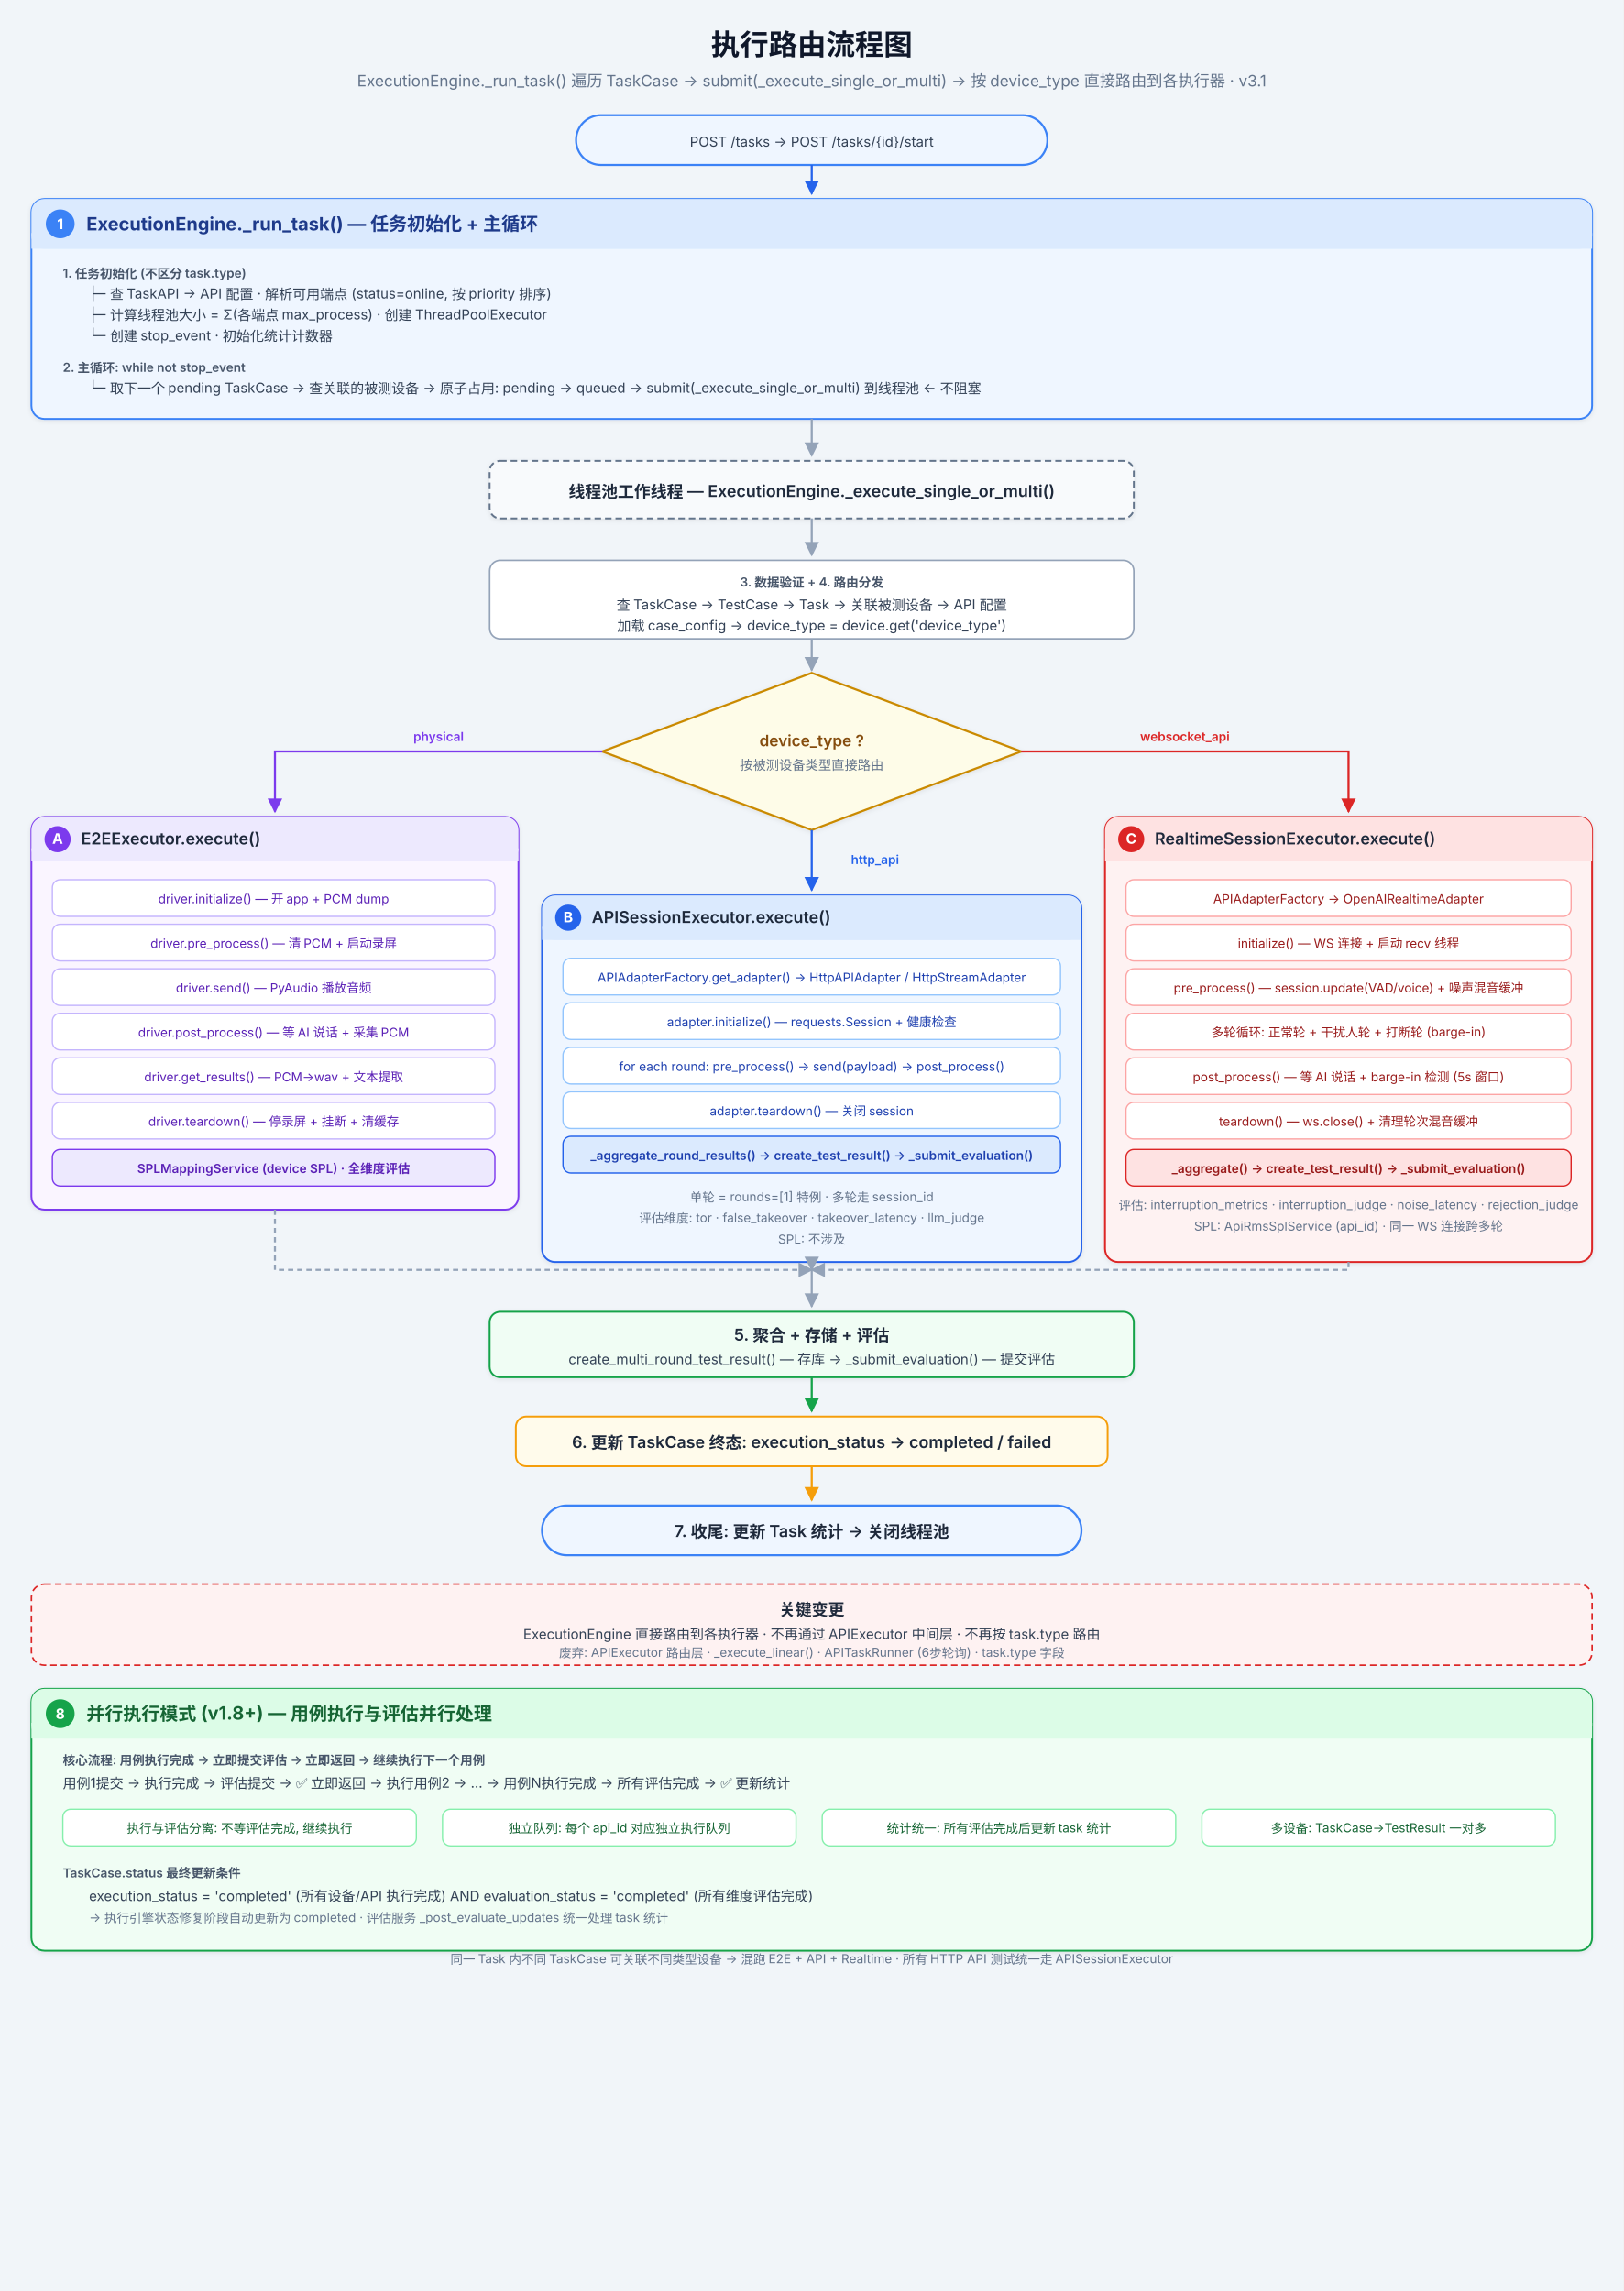
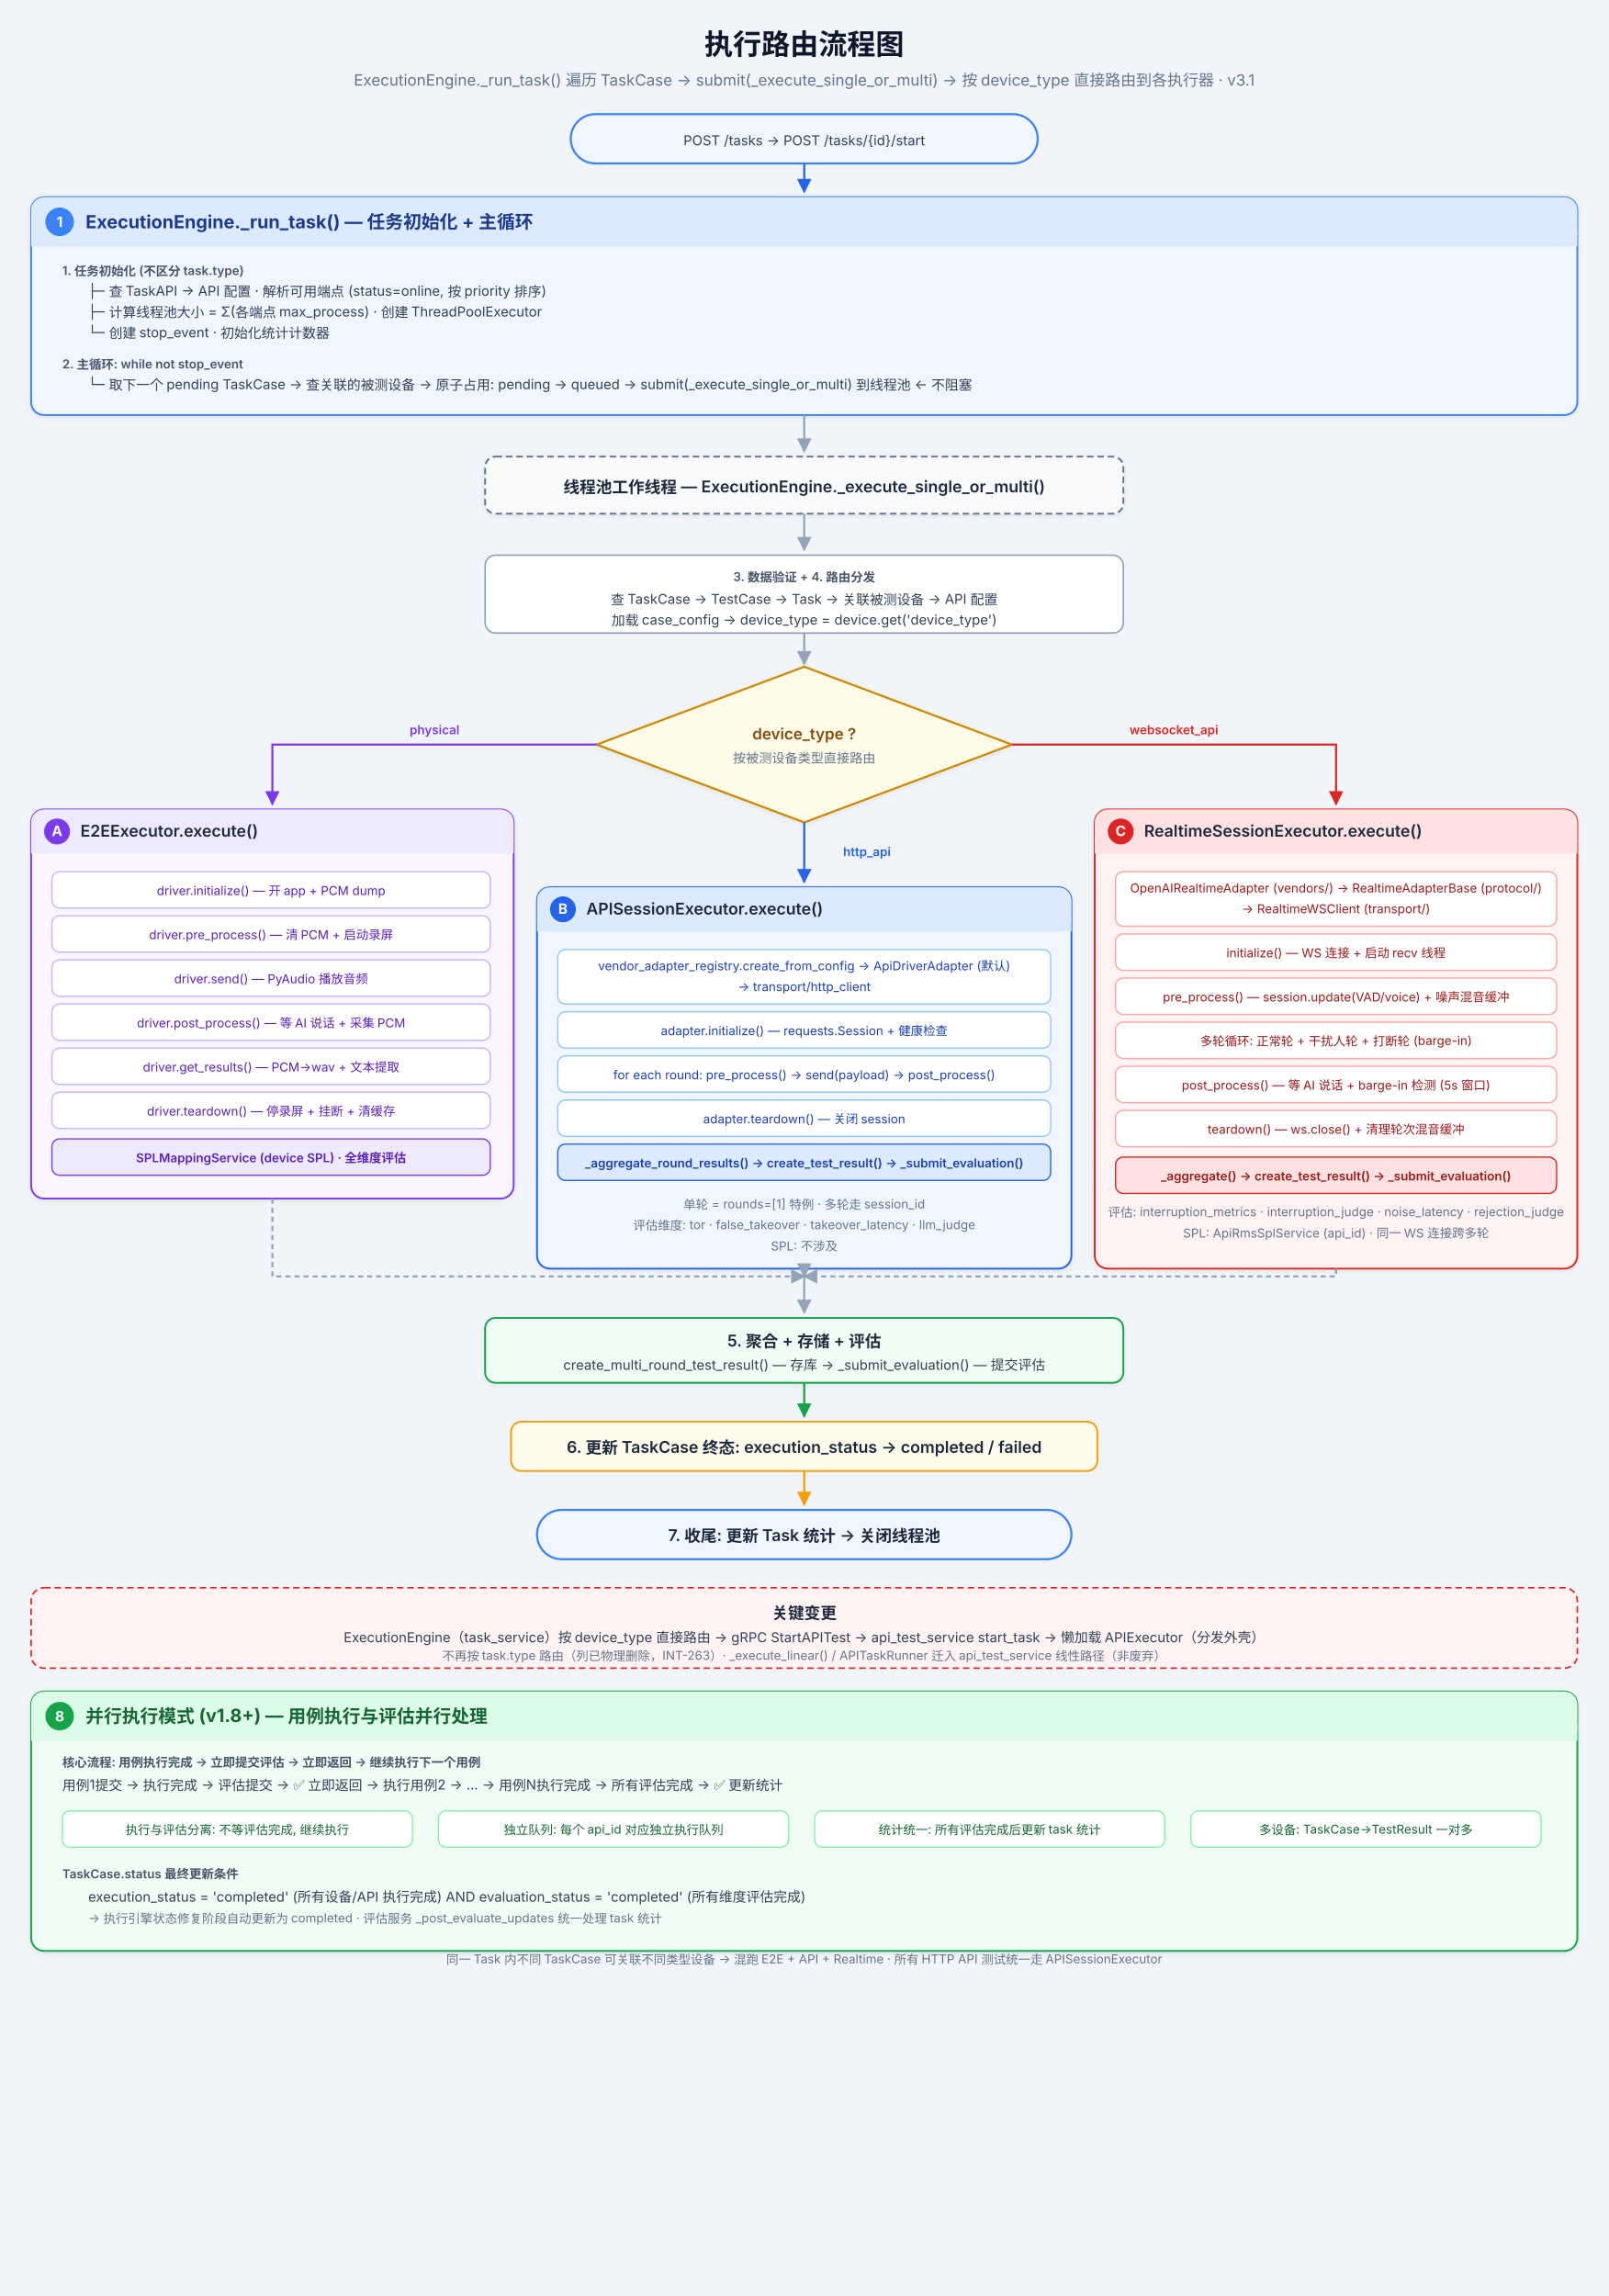
- <svg xmlns="http://www.w3.org/2000/svg" viewBox="0 0 1240 1750" font-family="system-ui, -apple-system, 'Segoe UI', 'Microsoft YaHei', 'PingFang SC', sans-serif">
+ <svg xmlns="http://www.w3.org/2000/svg" viewBox="0 0 1240 1770" font-family="system-ui, -apple-system, 'Segoe UI', 'Microsoft YaHei', 'PingFang SC', sans-serif">
  <defs>
    <marker id="arrow" viewBox="0 0 10 10" refX="9" refY="5" markerWidth="7" markerHeight="7" orient="auto-start-reverse">
      <path d="M0,0 L10,5 L0,10 z" fill="#94a3b8" />
    </marker>
    <marker id="arrowBlue" viewBox="0 0 10 10" refX="9" refY="5" markerWidth="7" markerHeight="7" orient="auto-start-reverse">
      <path d="M0,0 L10,5 L0,10 z" fill="#2563eb" />
    </marker>
    <marker id="arrowRed" viewBox="0 0 10 10" refX="9" refY="5" markerWidth="7" markerHeight="7" orient="auto-start-reverse">
      <path d="M0,0 L10,5 L0,10 z" fill="#dc2626" />
    </marker>
    <marker id="arrowAmber" viewBox="0 0 10 10" refX="9" refY="5" markerWidth="7" markerHeight="7" orient="auto-start-reverse">
      <path d="M0,0 L10,5 L0,10 z" fill="#f59e0b" />
    </marker>
    <marker id="arrowGreen" viewBox="0 0 10 10" refX="9" refY="5" markerWidth="7" markerHeight="7" orient="auto-start-reverse">
      <path d="M0,0 L10,5 L0,10 z" fill="#16a34a" />
    </marker>
    <marker id="arrowViolet" viewBox="0 0 10 10" refX="9" refY="5" markerWidth="7" markerHeight="7" orient="auto-start-reverse">
      <path d="M0,0 L10,5 L0,10 z" fill="#7c3aed" />
    </marker>
    <filter id="softShadow" x="-20%" y="-20%" width="140%" height="140%">
      <feDropShadow dx="0" dy="1" stdDeviation="2" flood-color="#0f172a" flood-opacity="0.08" />
    </filter>
    <style>
      .sec-title { font-size: 14px; font-weight: 700; }
      .flow { stroke: #94a3b8; stroke-width: 1.6; fill: none; marker-end: url(#arrow); }
      .flow-blue { stroke: #2563eb; stroke-width: 1.6; fill: none; marker-end: url(#arrowBlue); }
      .flow-red { stroke: #dc2626; stroke-width: 1.6; fill: none; marker-end: url(#arrowRed); }
      .flow-amber { stroke: #f59e0b; stroke-width: 1.6; fill: none; marker-end: url(#arrowAmber); }
      .flow-green { stroke: #16a34a; stroke-width: 1.6; fill: none; marker-end: url(#arrowGreen); }
      .flow-violet { stroke: #7c3aed; stroke-width: 1.6; fill: none; marker-end: url(#arrowViolet); }
      .box-name { font-size: 12.5px; font-weight: 600; fill: #1e293b; }
      .box-desc { font-size: 10px; fill: #64748b; }
      .note { font-size: 9.5px; fill: #64748b; }
      .body { font-size: 10.5px; fill: #334155; }
      .pill-t { font-size: 10px; font-weight: 600; text-anchor: middle; }
      .chip-t { font-size: 9.5px; text-anchor: middle; }
      .lbl { font-size: 9.5px; font-weight: 600; }
      .num-badge { font-size: 11px; font-weight: 700; fill: #ffffff; text-anchor: middle; }
      .decision-t { font-size: 12px; font-weight: 600; fill: #854d0e; text-anchor: middle; }
    </style>
  </defs>
-   <rect x="0" y="0" width="1240" height="1750" fill="#f1f5f9" />
+   <rect x="0" y="0" width="1240" height="1770" fill="#f1f5f9" />
  <text x="620" y="42" text-anchor="middle" font-size="22" font-weight="700" fill="#0f172a">执行路由流程图</text>
  <text x="620" y="66" text-anchor="middle" font-size="12" fill="#64748b">ExecutionEngine._run_task() 遍历 TaskCase → submit(_execute_single_or_multi) → 按 device_type 直接路由到各执行器 · v3.1</text>
  <rect x="440" y="88" width="360" height="38" rx="19" fill="#eff6ff" stroke="#3b82f6" stroke-width="1.6" />
  <text x="620" y="112" text-anchor="middle" class="body" fill="#1e40af">POST /tasks → POST /tasks/{id}/start</text>
  <path d="M 620 126 L 620 148" class="flow-blue" />
  <rect x="24" y="152" width="1192" height="168" rx="10" fill="#eff6ff" stroke="#3b82f6" stroke-width="1.4" filter="url(#softShadow)" />
  <rect x="24" y="152" width="1192" height="38" rx="10" fill="#dbeafe" />
  <rect x="24" y="178" width="1192" height="12" fill="#dbeafe" />
  <circle cx="46" cy="171" r="11" fill="#3b82f6" />
  <text x="46" y="175" class="num-badge">1</text>
  <text x="66" y="176" class="sec-title" fill="#1e3a8a">ExecutionEngine._run_task() — 任务初始化 + 主循环</text>
  <text x="48" y="212" class="lbl" fill="#475569">1. 任务初始化 (不区分 task.type)</text>
  <text x="68" y="228" class="body">├─ 查 TaskAPI → API 配置 · 解析可用端点 (status=online, 按 priority 排序)</text>
  <text x="68" y="244" class="body">├─ 计算线程池大小 = Σ(各端点 max_process) · 创建 ThreadPoolExecutor</text>
  <text x="68" y="260" class="body">└─ 创建 stop_event · 初始化统计计数器</text>
  <text x="48" y="284" class="lbl" fill="#475569">2. 主循环: while not stop_event</text>
  <text x="68" y="300" class="body">└─ 取下一个 pending TaskCase → 查关联的被测设备 → 原子占用: pending → queued → submit(_execute_single_or_multi) 到线程池 ← 不阻塞</text>
  <path d="M 620 320 L 620 348" class="flow" />
  <rect x="374" y="352" width="492" height="44" rx="8" fill="#f8fafc" stroke="#64748b" stroke-width="1.4" stroke-dasharray="5 3" filter="url(#softShadow)" />
  <text x="620" y="380" text-anchor="middle" class="box-name" fill="#334155">线程池工作线程 — ExecutionEngine._execute_single_or_multi()</text>
  <path d="M 620 396 L 620 424" class="flow" />
  <rect x="374" y="428" width="492" height="60" rx="8" fill="#ffffff" stroke="#94a3b8" stroke-width="1.2" />
  <text x="620" y="448" text-anchor="middle" class="lbl" fill="#475569">3. 数据验证 + 4. 路由分发</text>
  <text x="620" y="466" text-anchor="middle" class="body">查 TaskCase → TestCase → Task → 关联被测设备 → API 配置</text>
  <text x="620" y="482" text-anchor="middle" class="body">加载 case_config → device_type = device.get('device_type')</text>
  <path d="M 620 488 L 620 512" class="flow" />
  <polygon points="620,514 780,574 620,634 460,574" fill="#fefce8" stroke="#ca8a04" stroke-width="1.6" filter="url(#softShadow)" />
  <text x="620" y="570" class="decision-t">device_type ?</text>
  <text x="620" y="588" text-anchor="middle" class="box-desc">按被测设备类型直接路由</text>
  <path d="M 460 574 L 210 574 L 210 620" class="flow-violet" />
  <text x="335" y="566" text-anchor="middle" class="lbl" fill="#7c3aed">physical</text>
  <path d="M 620 634 L 620 680" class="flow-blue" />
  <text x="650" y="660" class="lbl" fill="#2563eb">http_api</text>
  <path d="M 780 574 L 1030 574 L 1030 620" class="flow-red" />
  <text x="905" y="566" text-anchor="middle" class="lbl" fill="#dc2626">websocket_api</text>
  <rect x="24" y="624" width="372" height="300" rx="10" fill="#faf5ff" stroke="#7c3aed" stroke-width="1.4" filter="url(#softShadow)" />
  <rect x="24" y="624" width="372" height="34" rx="10" fill="#ede9fe" />
  <rect x="24" y="648" width="372" height="10" fill="#ede9fe" />
  <circle cx="44" cy="641" r="10" fill="#7c3aed" />
  <text x="44" y="644.5" class="num-badge" font-size="10">A</text>
  <text x="62" y="645" class="box-name" fill="#5b21b6">E2EExecutor.execute()</text>
  <rect x="40" y="672" width="338" height="28" rx="6" fill="#ffffff" stroke="#c4b5fd" stroke-width="1" />
  <text x="209" y="690" text-anchor="middle" class="chip-t" fill="#5b21b6">driver.initialize() — 开 app + PCM dump</text>
  <rect x="40" y="706" width="338" height="28" rx="6" fill="#ffffff" stroke="#c4b5fd" stroke-width="1" />
  <text x="209" y="724" text-anchor="middle" class="chip-t" fill="#5b21b6">driver.pre_process() — 清 PCM + 启动录屏</text>
  <rect x="40" y="740" width="338" height="28" rx="6" fill="#ffffff" stroke="#c4b5fd" stroke-width="1" />
  <text x="209" y="758" text-anchor="middle" class="chip-t" fill="#5b21b6">driver.send() — PyAudio 播放音频</text>
  <rect x="40" y="774" width="338" height="28" rx="6" fill="#ffffff" stroke="#c4b5fd" stroke-width="1" />
  <text x="209" y="792" text-anchor="middle" class="chip-t" fill="#5b21b6">driver.post_process() — 等 AI 说话 + 采集 PCM</text>
  <rect x="40" y="808" width="338" height="28" rx="6" fill="#ffffff" stroke="#c4b5fd" stroke-width="1" />
  <text x="209" y="826" text-anchor="middle" class="chip-t" fill="#5b21b6">driver.get_results() — PCM→wav + 文本提取</text>
  <rect x="40" y="842" width="338" height="28" rx="6" fill="#ffffff" stroke="#c4b5fd" stroke-width="1" />
  <text x="209" y="860" text-anchor="middle" class="chip-t" fill="#5b21b6">driver.teardown() — 停录屏 + 挂断 + 清缓存</text>
  <rect x="40" y="878" width="338" height="28" rx="6" fill="#ede9fe" stroke="#7c3aed" stroke-width="1" />
  <text x="209" y="896" text-anchor="middle" class="chip-t" fill="#5b21b6" font-weight="600">SPLMappingService (device SPL) · 全维度评估</text>
-   <rect x="414" y="684" width="412" height="280" rx="10" fill="#eff6ff" stroke="#2563eb" stroke-width="1.4" filter="url(#softShadow)" />
+   <rect x="414" y="684" width="412" height="294" rx="10" fill="#eff6ff" stroke="#2563eb" stroke-width="1.4" filter="url(#softShadow)" />
  <rect x="414" y="684" width="412" height="34" rx="10" fill="#dbeafe" />
  <rect x="414" y="708" width="412" height="10" fill="#dbeafe" />
  <circle cx="434" cy="701" r="10" fill="#2563eb" />
  <text x="434" y="704.5" class="num-badge" font-size="10">B</text>
  <text x="452" y="705" class="box-name" fill="#1e40af">APISessionExecutor.execute()</text>
-   <rect x="430" y="732" width="380" height="28" rx="6" fill="#ffffff" stroke="#93c5fd" stroke-width="1" />
-   <text x="620" y="750" text-anchor="middle" class="chip-t" fill="#1e40af">APIAdapterFactory.get_adapter() → HttpAPIAdapter / HttpStreamAdapter</text>
-   <rect x="430" y="766" width="380" height="28" rx="6" fill="#ffffff" stroke="#93c5fd" stroke-width="1" />
-   <text x="620" y="784" text-anchor="middle" class="chip-t" fill="#1e40af">adapter.initialize() — requests.Session + 健康检查</text>
-   <rect x="430" y="800" width="380" height="28" rx="6" fill="#ffffff" stroke="#93c5fd" stroke-width="1" />
-   <text x="620" y="818" text-anchor="middle" class="chip-t" fill="#1e40af">for each round: pre_process() → send(payload) → post_process()</text>
-   <rect x="430" y="834" width="380" height="28" rx="6" fill="#ffffff" stroke="#93c5fd" stroke-width="1" />
-   <text x="620" y="852" text-anchor="middle" class="chip-t" fill="#1e40af">adapter.teardown() — 关闭 session</text>
-   <rect x="430" y="868" width="380" height="28" rx="6" fill="#dbeafe" stroke="#2563eb" stroke-width="1" />
-   <text x="620" y="886" text-anchor="middle" class="chip-t" fill="#1e40af" font-weight="600">_aggregate_round_results() → create_test_result() → _submit_evaluation()</text>
-   <text x="620" y="918" text-anchor="middle" class="note">单轮 = rounds=[1] 特例 · 多轮走 session_id</text>
-   <text x="620" y="934" text-anchor="middle" class="note">评估维度: tor · false_takeover · takeover_latency · llm_judge</text>
-   <text x="620" y="950" text-anchor="middle" class="note">SPL: 不涉及</text>
-   <rect x="844" y="624" width="372" height="340" rx="10" fill="#fef2f2" stroke="#dc2626" stroke-width="1.4" filter="url(#softShadow)" />
+   <rect x="430" y="732" width="380" height="42" rx="6" fill="#ffffff" stroke="#93c5fd" stroke-width="1" />
+   <text x="620" y="748" text-anchor="middle" class="chip-t" fill="#1e40af">vendor_adapter_registry.create_from_config → ApiDriverAdapter (默认)</text>
+   <text x="620" y="764" text-anchor="middle" class="chip-t" fill="#1e40af">→ transport/http_client</text>
+   <rect x="430" y="780" width="380" height="28" rx="6" fill="#ffffff" stroke="#93c5fd" stroke-width="1" />
+   <text x="620" y="798" text-anchor="middle" class="chip-t" fill="#1e40af">adapter.initialize() — requests.Session + 健康检查</text>
+   <rect x="430" y="814" width="380" height="28" rx="6" fill="#ffffff" stroke="#93c5fd" stroke-width="1" />
+   <text x="620" y="832" text-anchor="middle" class="chip-t" fill="#1e40af">for each round: pre_process() → send(payload) → post_process()</text>
+   <rect x="430" y="848" width="380" height="28" rx="6" fill="#ffffff" stroke="#93c5fd" stroke-width="1" />
+   <text x="620" y="866" text-anchor="middle" class="chip-t" fill="#1e40af">adapter.teardown() — 关闭 session</text>
+   <rect x="430" y="882" width="380" height="28" rx="6" fill="#dbeafe" stroke="#2563eb" stroke-width="1" />
+   <text x="620" y="900" text-anchor="middle" class="chip-t" fill="#1e40af" font-weight="600">_aggregate_round_results() → create_test_result() → _submit_evaluation()</text>
+   <text x="620" y="932" text-anchor="middle" class="note">单轮 = rounds=[1] 特例 · 多轮走 session_id</text>
+   <text x="620" y="948" text-anchor="middle" class="note">评估维度: tor · false_takeover · takeover_latency · llm_judge</text>
+   <text x="620" y="964" text-anchor="middle" class="note">SPL: 不涉及</text>
+   <rect x="844" y="624" width="372" height="354" rx="10" fill="#fef2f2" stroke="#dc2626" stroke-width="1.4" filter="url(#softShadow)" />
  <rect x="844" y="624" width="372" height="34" rx="10" fill="#fee2e2" />
  <rect x="844" y="648" width="372" height="10" fill="#fee2e2" />
  <circle cx="864" cy="641" r="10" fill="#dc2626" />
  <text x="864" y="644.5" class="num-badge" font-size="10">C</text>
  <text x="882" y="645" class="box-name" fill="#991b1b">RealtimeSessionExecutor.execute()</text>
-   <rect x="860" y="672" width="340" height="28" rx="6" fill="#ffffff" stroke="#fca5a5" stroke-width="1" />
-   <text x="1030" y="690" text-anchor="middle" class="chip-t" fill="#991b1b">APIAdapterFactory → OpenAIRealtimeAdapter</text>
-   <rect x="860" y="706" width="340" height="28" rx="6" fill="#ffffff" stroke="#fca5a5" stroke-width="1" />
-   <text x="1030" y="724" text-anchor="middle" class="chip-t" fill="#991b1b">initialize() — WS 连接 + 启动 recv 线程</text>
-   <rect x="860" y="740" width="340" height="28" rx="6" fill="#ffffff" stroke="#fca5a5" stroke-width="1" />
-   <text x="1030" y="758" text-anchor="middle" class="chip-t" fill="#991b1b">pre_process() — session.update(VAD/voice) + 噪声混音缓冲</text>
-   <rect x="860" y="774" width="340" height="28" rx="6" fill="#ffffff" stroke="#fca5a5" stroke-width="1" />
-   <text x="1030" y="792" text-anchor="middle" class="chip-t" fill="#991b1b">多轮循环: 正常轮 + 干扰人轮 + 打断轮 (barge-in)</text>
-   <rect x="860" y="808" width="340" height="28" rx="6" fill="#ffffff" stroke="#fca5a5" stroke-width="1" />
-   <text x="1030" y="826" text-anchor="middle" class="chip-t" fill="#991b1b">post_process() — 等 AI 说话 + barge-in 检测 (5s 窗口)</text>
-   <rect x="860" y="842" width="340" height="28" rx="6" fill="#ffffff" stroke="#fca5a5" stroke-width="1" />
-   <text x="1030" y="860" text-anchor="middle" class="chip-t" fill="#991b1b">teardown() — ws.close() + 清理轮次混音缓冲</text>
-   <rect x="860" y="878" width="340" height="28" rx="6" fill="#fee2e2" stroke="#dc2626" stroke-width="1" />
-   <text x="1030" y="896" text-anchor="middle" class="chip-t" fill="#991b1b" font-weight="600">_aggregate() → create_test_result() → _submit_evaluation()</text>
-   <text x="1030" y="924" text-anchor="middle" class="note">评估: interruption_metrics · interruption_judge · noise_latency · rejection_judge</text>
-   <text x="1030" y="940" text-anchor="middle" class="note">SPL: ApiRmsSplService (api_id) · 同一 WS 连接跨多轮</text>
-   <path d="M 210 924 L 210 970 L 620 970" class="flow" stroke-dasharray="4 3" />
-   <path d="M 620 964 L 620 970" class="flow" stroke-dasharray="4 3" />
-   <path d="M 1030 964 L 1030 970 L 620 970" class="flow" stroke-dasharray="4 3" />
-   <path d="M 620 970 L 620 998" class="flow" />
-   <rect x="374" y="1002" width="492" height="50" rx="8" fill="#f0fdf4" stroke="#16a34a" stroke-width="1.4" filter="url(#softShadow)" />
-   <text x="620" y="1024" text-anchor="middle" class="box-name" fill="#166534">5. 聚合 + 存储 + 评估</text>
-   <text x="620" y="1042" text-anchor="middle" class="body">create_multi_round_test_result() — 存库 → _submit_evaluation() — 提交评估</text>
-   <path d="M 620 1052 L 620 1078" class="flow-green" />
-   <rect x="394" y="1082" width="452" height="38" rx="8" fill="#fffbeb" stroke="#f59e0b" stroke-width="1.4" />
-   <text x="620" y="1106" text-anchor="middle" class="box-name" fill="#92400e">6. 更新 TaskCase 终态: execution_status → completed / failed</text>
-   <path d="M 620 1120 L 620 1146" class="flow-amber" />
-   <rect x="414" y="1150" width="412" height="38" rx="19" fill="#eff6ff" stroke="#3b82f6" stroke-width="1.6" />
-   <text x="620" y="1174" text-anchor="middle" class="box-name" fill="#1e40af">7. 收尾: 更新 Task 统计 → 关闭线程池</text>
-   <rect x="24" y="1210" width="1192" height="62" rx="10" fill="#fef2f2" stroke="#dc2626" stroke-width="1.2" stroke-dasharray="5 3" />
-   <text x="620" y="1234" text-anchor="middle" class="box-name" fill="#dc2626">关键变更</text>
-   <text x="620" y="1252" text-anchor="middle" class="body" fill="#dc2626">ExecutionEngine 直接路由到各执行器 · 不再通过 APIExecutor 中间层 · 不再按 task.type 路由</text>
-   <text x="620" y="1266" text-anchor="middle" class="note" fill="#dc2626">废弃: APIExecutor 路由层 · _execute_linear() · APITaskRunner (6步轮询) · task.type 字段</text>
-   <rect x="24" y="1290" width="1192" height="200" rx="10" fill="#f0fdf4" stroke="#16a34a" stroke-width="1.4" filter="url(#softShadow)" />
-   <rect x="24" y="1290" width="1192" height="38" rx="10" fill="#dcfce7" />
-   <rect x="24" y="1316" width="1192" height="12" fill="#dcfce7" />
-   <circle cx="46" cy="1309" r="11" fill="#16a34a" />
-   <text x="46" y="1313" class="num-badge">8</text>
-   <text x="66" y="1314" class="sec-title" fill="#166534">并行执行模式 (v1.8+) — 用例执行与评估并行处理</text>
-   <text x="48" y="1348" class="lbl" fill="#475569">核心流程: 用例执行完成 → 立即提交评估 → 立即返回 → 继续执行下一个用例</text>
-   <text x="48" y="1366" class="body">用例1提交 → 执行完成 → 评估提交 → ✅ 立即返回 → 执行用例2 → ... → 用例N执行完成 → 所有评估完成 → ✅ 更新统计</text>
-   <rect x="48" y="1382" width="270" height="28" rx="6" fill="#ffffff" stroke="#86efac" stroke-width="1" />
-   <text x="183" y="1400" text-anchor="middle" class="chip-t" fill="#166534">执行与评估分离: 不等评估完成, 继续执行</text>
-   <rect x="338" y="1382" width="270" height="28" rx="6" fill="#ffffff" stroke="#86efac" stroke-width="1" />
-   <text x="473" y="1400" text-anchor="middle" class="chip-t" fill="#166534">独立队列: 每个 api_id 对应独立执行队列</text>
-   <rect x="628" y="1382" width="270" height="28" rx="6" fill="#ffffff" stroke="#86efac" stroke-width="1" />
-   <text x="763" y="1400" text-anchor="middle" class="chip-t" fill="#166534">统计统一: 所有评估完成后更新 task 统计</text>
-   <rect x="918" y="1382" width="270" height="28" rx="6" fill="#ffffff" stroke="#86efac" stroke-width="1" />
-   <text x="1053" y="1400" text-anchor="middle" class="chip-t" fill="#166534">多设备: TaskCase→TestResult 一对多</text>
-   <text x="48" y="1434" class="lbl" fill="#475569">TaskCase.status 最终更新条件</text>
-   <text x="68" y="1452" class="body">execution_status = 'completed' (所有设备/API 执行完成) AND evaluation_status = 'completed' (所有维度评估完成)</text>
-   <text x="68" y="1468" class="note">→ 执行引擎状态修复阶段自动更新为 completed · 评估服务 _post_evaluate_updates 统一处理 task 统计</text>
-   <text x="620" y="1500" text-anchor="middle" class="note">同一 Task 内不同 TaskCase 可关联不同类型设备 → 混跑 E2E + API + Realtime · 所有 HTTP API 测试统一走 APISessionExecutor</text>
+   <rect x="860" y="672" width="340" height="42" rx="6" fill="#ffffff" stroke="#fca5a5" stroke-width="1" />
+   <text x="1030" y="688" text-anchor="middle" class="chip-t" fill="#991b1b">OpenAIRealtimeAdapter (vendors/) → RealtimeAdapterBase (protocol/)</text>
+   <text x="1030" y="704" text-anchor="middle" class="chip-t" fill="#991b1b">→ RealtimeWSClient (transport/)</text>
+   <rect x="860" y="720" width="340" height="28" rx="6" fill="#ffffff" stroke="#fca5a5" stroke-width="1" />
+   <text x="1030" y="738" text-anchor="middle" class="chip-t" fill="#991b1b">initialize() — WS 连接 + 启动 recv 线程</text>
+   <rect x="860" y="754" width="340" height="28" rx="6" fill="#ffffff" stroke="#fca5a5" stroke-width="1" />
+   <text x="1030" y="772" text-anchor="middle" class="chip-t" fill="#991b1b">pre_process() — session.update(VAD/voice) + 噪声混音缓冲</text>
+   <rect x="860" y="788" width="340" height="28" rx="6" fill="#ffffff" stroke="#fca5a5" stroke-width="1" />
+   <text x="1030" y="806" text-anchor="middle" class="chip-t" fill="#991b1b">多轮循环: 正常轮 + 干扰人轮 + 打断轮 (barge-in)</text>
+   <rect x="860" y="822" width="340" height="28" rx="6" fill="#ffffff" stroke="#fca5a5" stroke-width="1" />
+   <text x="1030" y="840" text-anchor="middle" class="chip-t" fill="#991b1b">post_process() — 等 AI 说话 + barge-in 检测 (5s 窗口)</text>
+   <rect x="860" y="856" width="340" height="28" rx="6" fill="#ffffff" stroke="#fca5a5" stroke-width="1" />
+   <text x="1030" y="874" text-anchor="middle" class="chip-t" fill="#991b1b">teardown() — ws.close() + 清理轮次混音缓冲</text>
+   <rect x="860" y="892" width="340" height="28" rx="6" fill="#fee2e2" stroke="#dc2626" stroke-width="1" />
+   <text x="1030" y="910" text-anchor="middle" class="chip-t" fill="#991b1b" font-weight="600">_aggregate() → create_test_result() → _submit_evaluation()</text>
+   <text x="1030" y="938" text-anchor="middle" class="note">评估: interruption_metrics · interruption_judge · noise_latency · rejection_judge</text>
+   <text x="1030" y="954" text-anchor="middle" class="note">SPL: ApiRmsSplService (api_id) · 同一 WS 连接跨多轮</text>
+   <path d="M 210 924 L 210 984 L 620 984" class="flow" stroke-dasharray="4 3" />
+   <path d="M 620 978 L 620 984" class="flow" stroke-dasharray="4 3" />
+   <path d="M 1030 978 L 1030 984 L 620 984" class="flow" stroke-dasharray="4 3" />
+   <path d="M 620 984 L 620 1012" class="flow" />
+   <rect x="374" y="1016" width="492" height="50" rx="8" fill="#f0fdf4" stroke="#16a34a" stroke-width="1.4" filter="url(#softShadow)" />
+   <text x="620" y="1038" text-anchor="middle" class="box-name" fill="#166534">5. 聚合 + 存储 + 评估</text>
+   <text x="620" y="1056" text-anchor="middle" class="body">create_multi_round_test_result() — 存库 → _submit_evaluation() — 提交评估</text>
+   <path d="M 620 1066 L 620 1092" class="flow-green" />
+   <rect x="394" y="1096" width="452" height="38" rx="8" fill="#fffbeb" stroke="#f59e0b" stroke-width="1.4" />
+   <text x="620" y="1120" text-anchor="middle" class="box-name" fill="#92400e">6. 更新 TaskCase 终态: execution_status → completed / failed</text>
+   <path d="M 620 1134 L 620 1160" class="flow-amber" />
+   <rect x="414" y="1164" width="412" height="38" rx="19" fill="#eff6ff" stroke="#3b82f6" stroke-width="1.6" />
+   <text x="620" y="1188" text-anchor="middle" class="box-name" fill="#1e40af">7. 收尾: 更新 Task 统计 → 关闭线程池</text>
+   <rect x="24" y="1224" width="1192" height="62" rx="10" fill="#fef2f2" stroke="#dc2626" stroke-width="1.2" stroke-dasharray="5 3" />
+   <text x="620" y="1248" text-anchor="middle" class="box-name" fill="#dc2626">关键变更</text>
+   <text x="620" y="1266" text-anchor="middle" class="body" fill="#dc2626">ExecutionEngine（task_service）按 device_type 直接路由 → gRPC StartAPITest → api_test_service start_task → 懒加载 APIExecutor（分发外壳）</text>
+   <text x="620" y="1280" text-anchor="middle" class="note" fill="#dc2626">不再按 task.type 路由（列已物理删除，INT-263）· _execute_linear() / APITaskRunner 迁入 api_test_service 线性路径（非废弃）</text>
+   <rect x="24" y="1304" width="1192" height="200" rx="10" fill="#f0fdf4" stroke="#16a34a" stroke-width="1.4" filter="url(#softShadow)" />
+   <rect x="24" y="1304" width="1192" height="38" rx="10" fill="#dcfce7" />
+   <rect x="24" y="1330" width="1192" height="12" fill="#dcfce7" />
+   <circle cx="46" cy="1323" r="11" fill="#16a34a" />
+   <text x="46" y="1327" class="num-badge">8</text>
+   <text x="66" y="1328" class="sec-title" fill="#166534">并行执行模式 (v1.8+) — 用例执行与评估并行处理</text>
+   <text x="48" y="1362" class="lbl" fill="#475569">核心流程: 用例执行完成 → 立即提交评估 → 立即返回 → 继续执行下一个用例</text>
+   <text x="48" y="1380" class="body">用例1提交 → 执行完成 → 评估提交 → ✅ 立即返回 → 执行用例2 → ... → 用例N执行完成 → 所有评估完成 → ✅ 更新统计</text>
+   <rect x="48" y="1396" width="270" height="28" rx="6" fill="#ffffff" stroke="#86efac" stroke-width="1" />
+   <text x="183" y="1414" text-anchor="middle" class="chip-t" fill="#166534">执行与评估分离: 不等评估完成, 继续执行</text>
+   <rect x="338" y="1396" width="270" height="28" rx="6" fill="#ffffff" stroke="#86efac" stroke-width="1" />
+   <text x="473" y="1414" text-anchor="middle" class="chip-t" fill="#166534">独立队列: 每个 api_id 对应独立执行队列</text>
+   <rect x="628" y="1396" width="270" height="28" rx="6" fill="#ffffff" stroke="#86efac" stroke-width="1" />
+   <text x="763" y="1414" text-anchor="middle" class="chip-t" fill="#166534">统计统一: 所有评估完成后更新 task 统计</text>
+   <rect x="918" y="1396" width="270" height="28" rx="6" fill="#ffffff" stroke="#86efac" stroke-width="1" />
+   <text x="1053" y="1414" text-anchor="middle" class="chip-t" fill="#166534">多设备: TaskCase→TestResult 一对多</text>
+   <text x="48" y="1448" class="lbl" fill="#475569">TaskCase.status 最终更新条件</text>
+   <text x="68" y="1466" class="body">execution_status = 'completed' (所有设备/API 执行完成) AND evaluation_status = 'completed' (所有维度评估完成)</text>
+   <text x="68" y="1482" class="note">→ 执行引擎状态修复阶段自动更新为 completed · 评估服务 _post_evaluate_updates 统一处理 task 统计</text>
+   <text x="620" y="1514" text-anchor="middle" class="note">同一 Task 内不同 TaskCase 可关联不同类型设备 → 混跑 E2E + API + Realtime · 所有 HTTP API 测试统一走 APISessionExecutor</text>
</svg>
